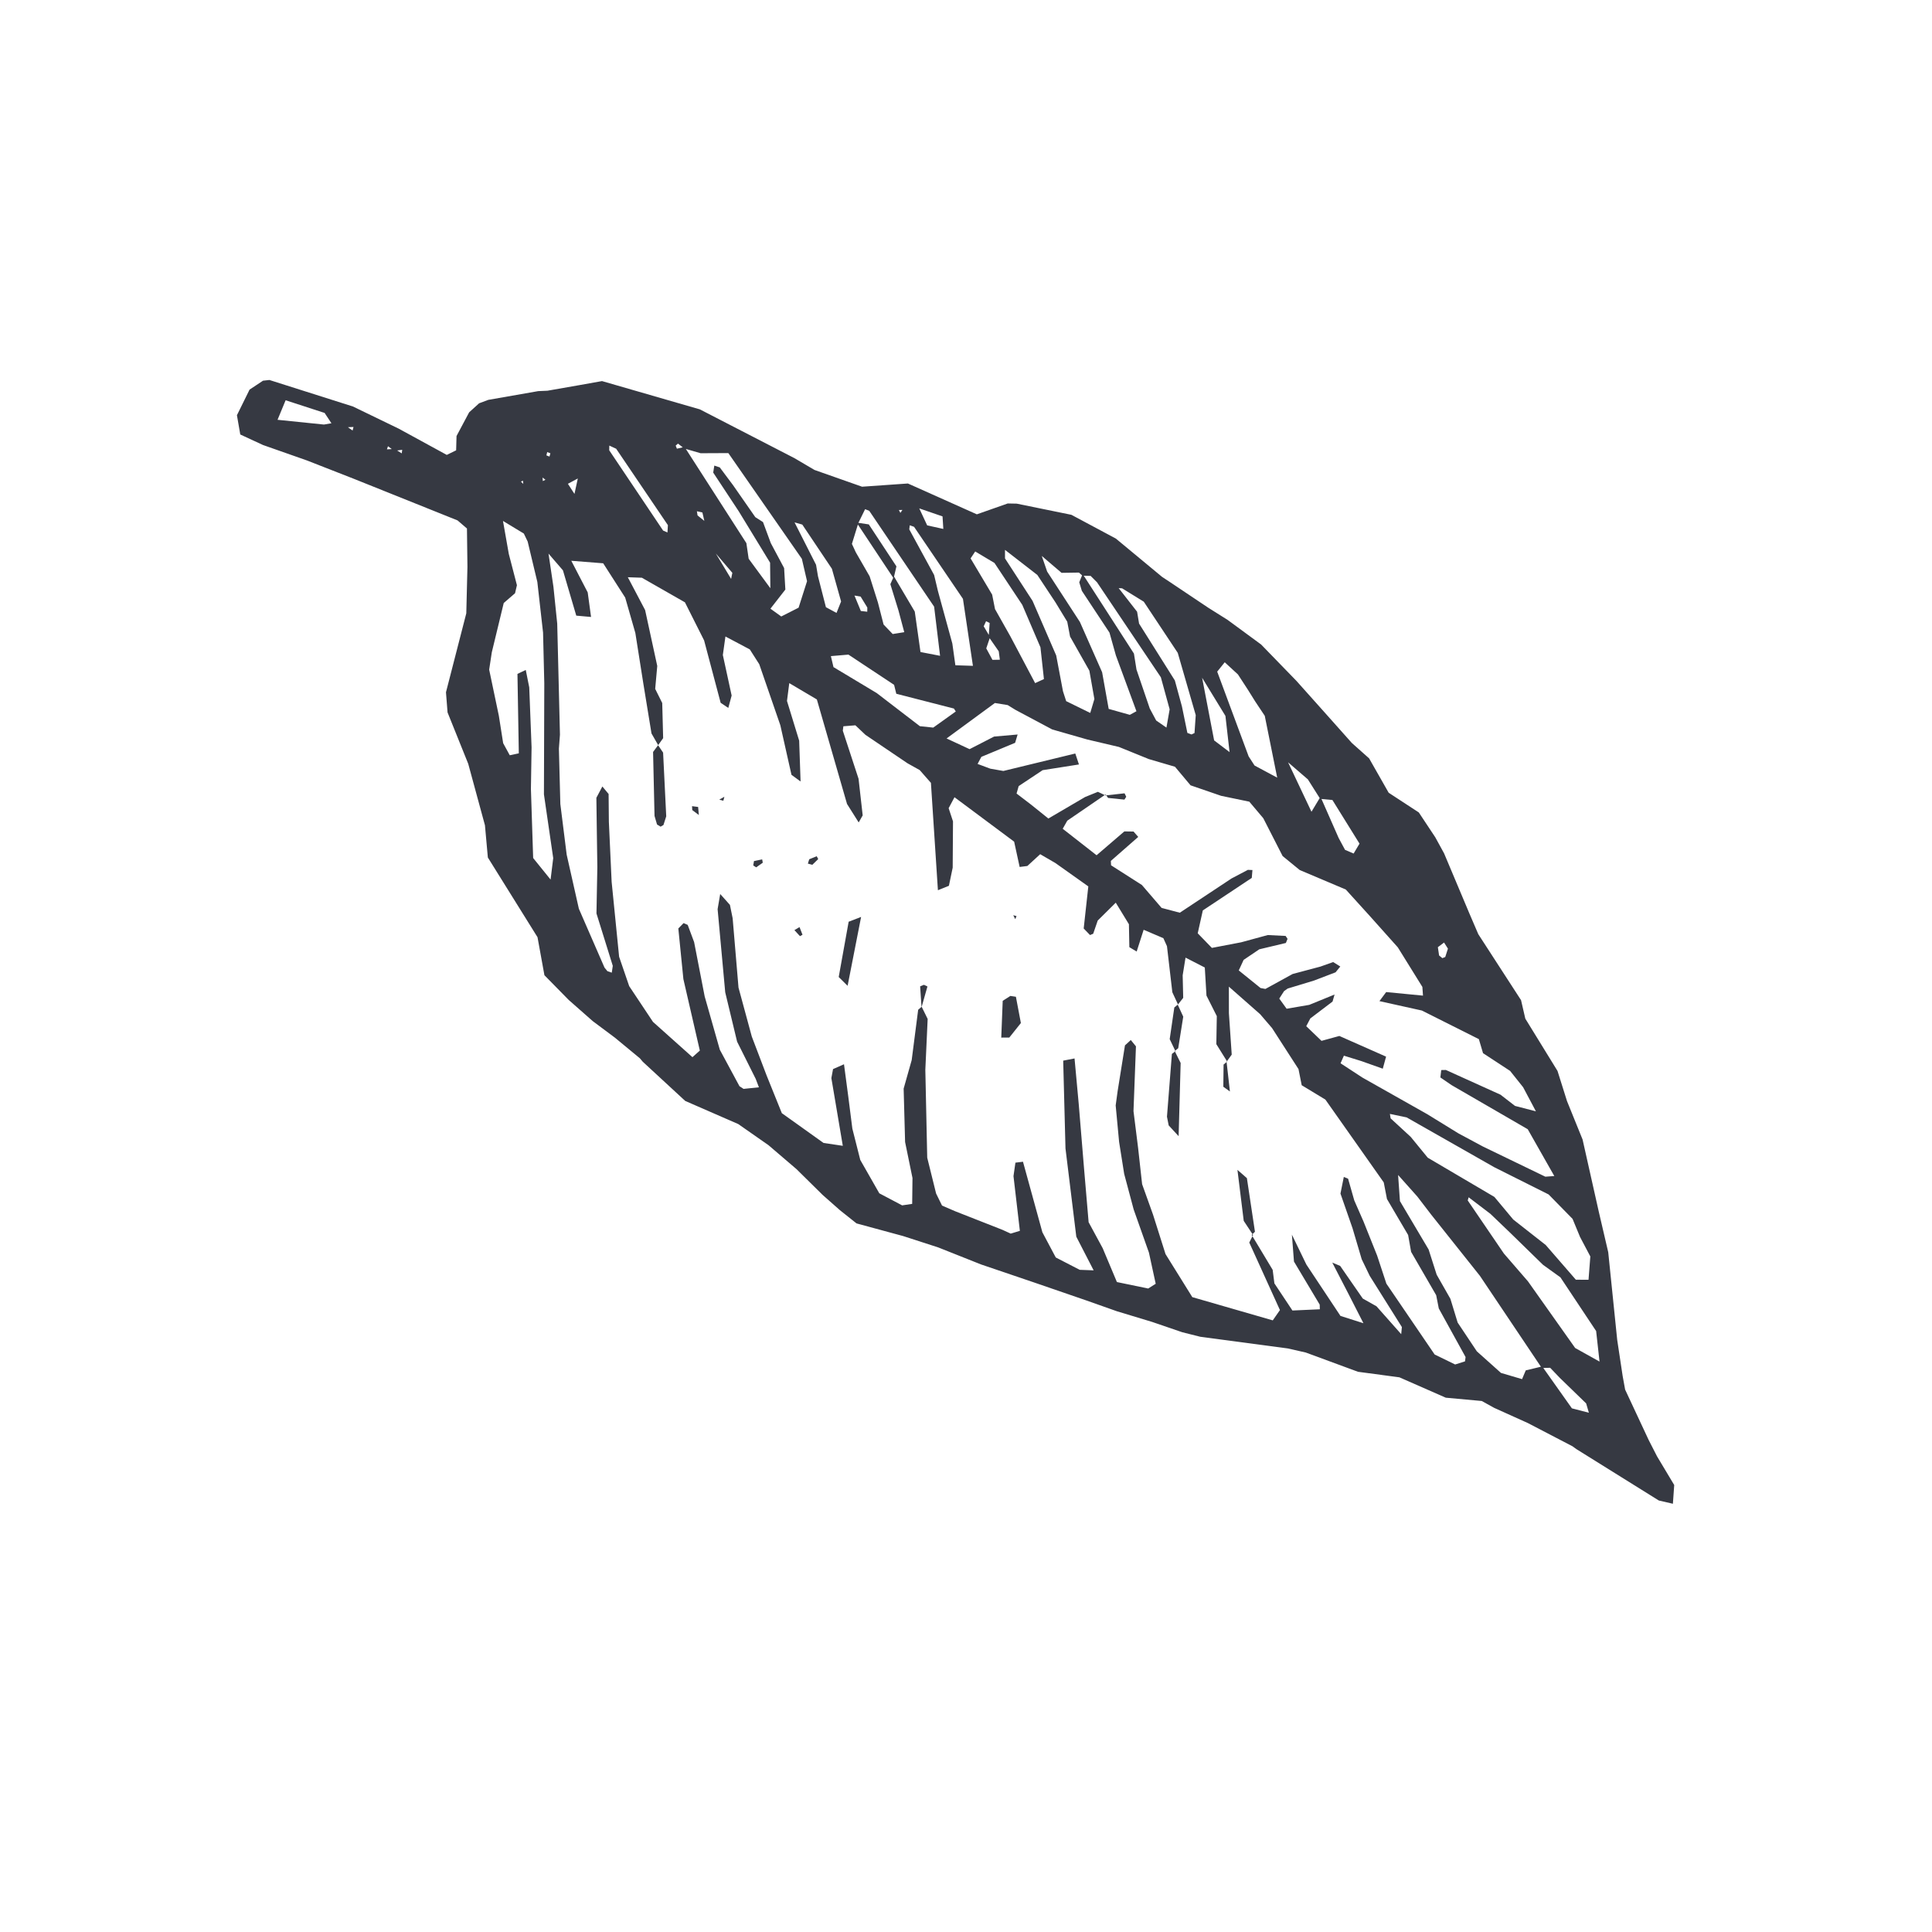
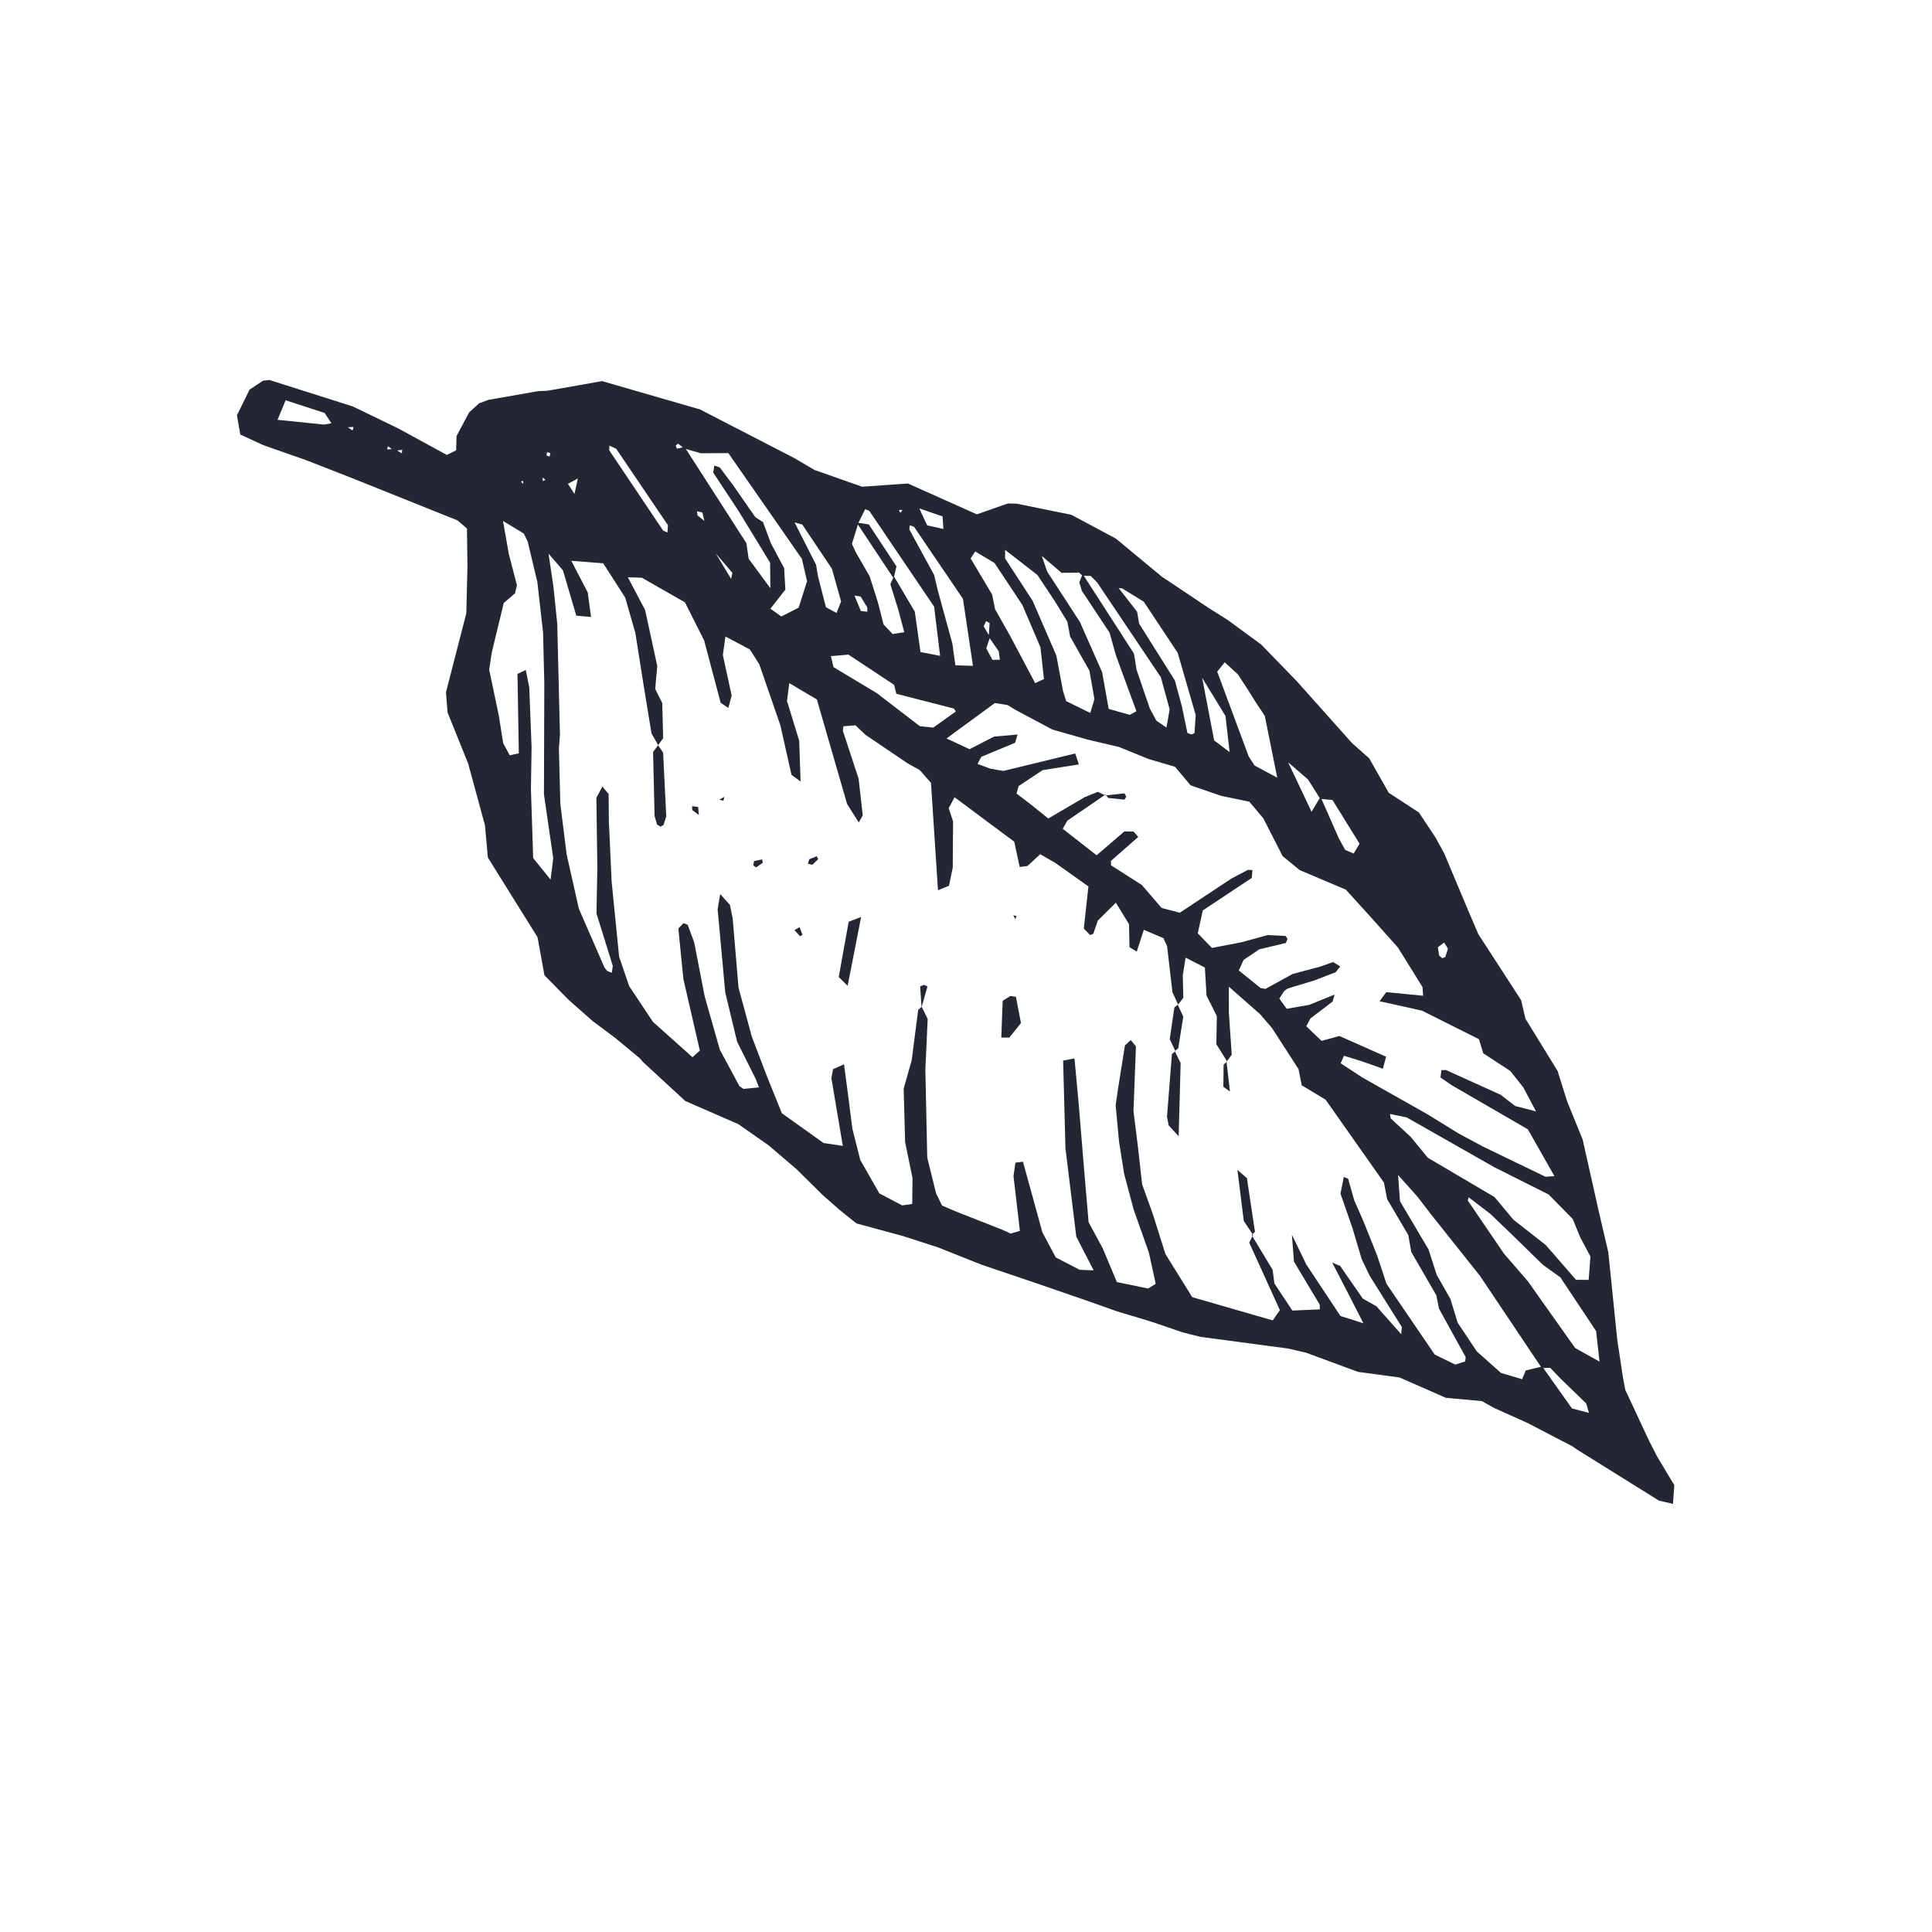
- <svg xmlns="http://www.w3.org/2000/svg" version="1.1" id="Layer_1" x="0px" y="0px" width="43.919px" height="43.919px" viewBox="0 0 43.919 43.919" enable-background="new 0 0 43.919 43.919" xml:space="preserve">
+ <svg xmlns="http://www.w3.org/2000/svg" version="1.1" id="Layer_1" x="0px" y="0px" width="43.918px" height="43.918px" viewBox="0 0 43.918 43.918" enable-background="new 0 0 43.918 43.918" xml:space="preserve">
  <g>
-     <path fill="#363942" d="M12.376,22.169l-0.157-0.864l-1.129-1.812l-0.066-0.733l-0.38-1.397l-0.47-1.168l-0.036-0.458l0.462-1.795   l0.026-1.055l-0.011-0.873l-0.214-0.184l-2.351-0.943l-1.076-0.421l-0.996-0.35L5.462,9.877L5.386,9.439l0.287-0.582l0.306-0.203   l0.145-0.016l1.9,0.603l1.039,0.503l1.093,0.597l0.213-0.104l0.009-0.325l0.287-0.539l0.226-0.205l0.209-0.078l1.136-0.199   l0.209-0.009l0.719-0.126l0.521-0.093l2.225,0.643l2.15,1.109l0.455,0.268l1.082,0.381l1.042-0.073l1.567,0.701l0.702-0.247   l0.205,0.004l1.243,0.254l1.01,0.54l1.051,0.871l0.173,0.114l0.872,0.584l0.445,0.28l0.761,0.559l0.803,0.827l0.63,0.705   l0.63,0.707l0.392,0.349l0.445,0.782l0.685,0.448l0.374,0.564l0.201,0.367l0.57,1.354l0.207,0.482l0.972,1.5l0.097,0.42   l0.732,1.189l0.216,0.686l0.354,0.873l0.368,1.64l0.215,0.922l0.204,1.993l0.124,0.822l0.056,0.308l0.535,1.145l0.191,0.373   l0.39,0.651l-0.03,0.426l-0.32-0.074l-1.875-1.169l-0.085-0.062l-1.016-0.529l-0.767-0.346l-0.282-0.156l-0.818-0.075l-1.054-0.463   l-0.941-0.126l-1.188-0.438l-0.41-0.093l-1.987-0.265l-0.41-0.103l-0.687-0.235l-0.799-0.242l-0.693-0.245L23.5,29.151   l-1.198-0.407l-0.976-0.388l-0.794-0.257l-1.061-0.288l-0.377-0.3l-0.393-0.347l-0.595-0.587l-0.636-0.544l-0.687-0.48   l-1.206-0.526l-0.964-0.89l-0.068-0.08l-0.565-0.467l-0.505-0.377l-0.546-0.481L12.376,22.169L12.376,22.169z M8.962,10.25   l-0.142-0.106l-0.024,0.071l0.175-0.01l0.162,0.101l0.01-0.081L8.962,10.25L8.962,10.25z M7.847,9.714L7.555,9.653L7.379,9.387   L6.493,9.099L6.309,9.543l1.055,0.108l0.197-0.034l0.294,0.056l0.16,0.114l0.021-0.081L7.847,9.714L7.847,9.714z M22.475,14.477   l0.022-0.315l-0.081-0.041l-0.054,0.116l0.145,0.246l-0.087,0.256L22.561,15l0.168-0.003l-0.025-0.191L22.475,14.477L22.475,14.477   z M30.018,18.112l0.413,0.938l0.145,0.269l0.195,0.084l0.134-0.225l-0.616-0.992l-0.278-0.026l-0.28-0.443l-0.45-0.388l0.532,1.124   L30.018,18.112L30.018,18.112z M20.32,13.1l0.475,0.803l0.13,0.919l0.445,0.086l-0.135-1.117l-1.475-2.179l-0.094-0.037   l-0.153,0.312l-0.147,0.477l0.089,0.192l0.314,0.545l0.188,0.594l0.129,0.502l0.207,0.216l0.263-0.042l-0.132-0.495L20.24,13.28   L20.32,13.1L20.32,13.1z M24.605,13.086l-0.078-0.07l-0.395,0.006l-0.45-0.384l0.122,0.355l0.745,1.146l0.505,1.143l0.149,0.833   l0.481,0.135l0.15-0.082l-0.467-1.268l-0.146-0.519l-0.628-0.95l-0.059-0.194l0.077-0.189l1.166,1.809l0.058,0.363l0.302,0.886   l0.146,0.273l0.233,0.161l0.073-0.415l-0.2-0.729l-1.451-2.159l-0.145-0.145L24.605,13.086L24.605,13.086z M15.561,10.159   l1.406,2.188l0.052,0.355l0.493,0.67l-0.006-0.581l-0.712-1.167l-0.581-0.881l0.025-0.159l0.124,0.041l0.302,0.404l0.506,0.727   l0.175,0.112l0.177,0.478l0.303,0.568l0.028,0.488l-0.339,0.435l0.246,0.177l0.394-0.2l0.192-0.602l-0.118-0.509l-1.671-2.403   l-0.63,0.003l-0.373-0.108l-0.142-0.111l-0.052,0.046l0.028,0.07L15.561,10.159L15.561,10.159z M35.048,31.098l-1.406-2.095   l-1.104-1.387l-0.319-0.416l-0.437-0.49l0.042,0.594l0.652,1.1l0.183,0.573l0.312,0.548l0.165,0.54l0.436,0.654l0.549,0.491   l0.479,0.141l0.084-0.199l0.374-0.09l0.675,0.953l0.386,0.1l-0.062-0.212l-0.6-0.582l-0.218-0.228L35.048,31.098L35.048,31.098z    M25.13,18.082l0.004-0.023l-0.872,0.597l-0.104,0.184l0.77,0.602l0.631-0.542l0.209,0.003l0.107,0.122l-0.623,0.546l0.005,0.099   l0.701,0.448l0.448,0.521l0.414,0.109l1.175-0.778l0.372-0.196l0.104,0.004l-0.015,0.179l-1.113,0.739l-0.116,0.52l0.322,0.332   l0.664-0.127l0.606-0.165l0.406,0.02l0.044,0.066l-0.038,0.094l-0.604,0.144l-0.356,0.24l-0.111,0.24l0.495,0.4l0.111,0.021   l0.619-0.34l0.631-0.168l0.29-0.103l0.162,0.101l-0.107,0.132l-0.489,0.187l-0.6,0.182L29.19,22.53l-0.109,0.17l0.167,0.231   l0.514-0.088l0.576-0.235l-0.046,0.16l-0.505,0.383l-0.093,0.177l0.347,0.333l0.406-0.111l1.062,0.47l-0.075,0.274l-0.487-0.173   l-0.397-0.123l-0.076,0.173l0.499,0.326l1.47,0.83l0.71,0.437l0.557,0.299l1.419,0.686l0.204-0.015l-0.604-1.064l-1.732-1.003   l-0.254-0.174l0.02-0.168l0.105-0.002l1.242,0.562l0.33,0.255l0.475,0.123l-0.291-0.548l-0.296-0.371l-0.615-0.403l-0.095-0.319   l-1.295-0.65l-0.965-0.214l0.153-0.206l0.837,0.081l-0.014-0.198l-0.558-0.899l-0.628-0.703l-0.555-0.612l-1.047-0.443   l-0.389-0.318l-0.439-0.859L28.4,18.224l-0.641-0.133l-0.695-0.239l-0.354-0.422l-0.594-0.174l-0.68-0.276l-0.718-0.169   l-0.799-0.229l-0.835-0.445l-0.177-0.109l-0.291-0.047l-1.098,0.806l0.523,0.243l0.557-0.286l0.535-0.047l-0.057,0.189   l-0.767,0.319l-0.086,0.161l0.29,0.108l0.296,0.052l1.635-0.397l0.083,0.249l-0.826,0.13l-0.544,0.362l-0.048,0.169l0.327,0.25   l0.396,0.318l0.835-0.489L24.958,18L25.13,18.082L25.13,18.082z M20.952,22.887l0.136,0.276l-0.053,1.156l0.043,1.998l0.202,0.815   l0.135,0.274l0.297,0.128l1.076,0.423l0.188,0.086l0.208-0.063l-0.145-1.244l0.044-0.306l0.172-0.021l0.441,1.604L24,28.585   l0.544,0.281l0.317,0.012l-0.394-0.765l-0.246-2.007l-0.052-1.995l0.258-0.05l0.095,1.034l0.121,1.468l0.104,1.221l0.319,0.589   l0.324,0.771l0.711,0.147l0.171-0.108l-0.154-0.708l-0.347-0.981l-0.216-0.81l-0.115-0.725l-0.078-0.83l0.044-0.322l0.167-1.043   l0.133-0.122l0.117,0.144l-0.056,1.472l0.104,0.83l0.092,0.831l0.248,0.692l0.284,0.897l0.609,0.979l1.829,0.528l0.163-0.234   l-0.697-1.535l0.085-0.169l-0.031-0.005l0.478,0.795l0.039,0.307l0.41,0.617l0.623-0.028L30,29.657l-0.585-0.979l-0.047-0.611   l0.329,0.679l0.775,1.168l0.522,0.166l-0.329-0.645l-0.379-0.733l0.179,0.075l0.514,0.742l0.312,0.176l0.562,0.634l0.015-0.162   l-0.731-1.164l-0.182-0.377l-0.208-0.703l-0.275-0.79l0.076-0.378l0.097,0.039l0.141,0.495l0.21,0.479l0.309,0.773l0.211,0.64   l1.097,1.61l0.466,0.227l0.224-0.071l0.013-0.098l-0.609-1.105l-0.059-0.301l-0.57-0.985l-0.068-0.384l-0.248-0.421l-0.233-0.397   l-0.073-0.377l-1.327-1.883l-0.538-0.326l-0.073-0.367l-0.601-0.932l-0.271-0.316l-0.711-0.626l0.001,0.603l0.064,0.942   l-0.114,0.158l0.012,0.002l-0.248-0.398l0.011-0.637l-0.235-0.467l-0.038-0.638l-0.438-0.225l-0.065,0.402l0.012,0.513l-0.12,0.152   l0.003,0.001l-0.13-0.281l-0.122-1.047l-0.082-0.182l-0.448-0.191l-0.159,0.495l-0.166-0.1l-0.01-0.521l-0.299-0.49l-0.41,0.406   l-0.103,0.3l-0.072,0.03l-0.144-0.149l0.105-0.957l-0.748-0.531l-0.346-0.201l-0.292,0.268l-0.175,0.022l-0.125-0.575l-1.356-1.01   l-0.133,0.249l0.099,0.3l-0.007,1.052l-0.086,0.412l-0.25,0.101l-0.159-2.441l-0.255-0.29l-0.276-0.154l-0.957-0.647l-0.229-0.217   l-0.273,0.022l-0.013,0.1l0.358,1.093l0.094,0.833l-0.091,0.16l-0.265-0.42l-0.686-2.376l-0.627-0.371l-0.052,0.405l0.277,0.903   l0.032,0.928l-0.207-0.152l-0.253-1.126l-0.479-1.387l-0.215-0.337l-0.554-0.294l-0.059,0.421l0.2,0.921l-0.076,0.282l-0.174-0.117   l-0.376-1.418l-0.436-0.866l-0.979-0.559l-0.319-0.011l0.393,0.746l0.276,1.271l-0.047,0.521l0.16,0.321l0.021,0.799l-0.115,0.161   l0.004,0.001l-0.154-0.269l-0.186-1.138l-0.181-1.146l-0.231-0.805l-0.5-0.779l-0.725-0.057l0.373,0.719l0.076,0.558L13.1,13.995   l-0.303-1.03l-0.328-0.38l0.112,0.755l0.086,0.837l0.062,2.525l-0.024,0.316l0.033,1.261l0.144,1.15l0.277,1.229l0.583,1.338   l0.066,0.081l0.099,0.034l0.023-0.155l-0.371-1.191l0.02-1.051l-0.012-0.842l-0.01-0.736l0.136-0.257l0.142,0.17l0.006,0.632   l0.063,1.365l0.17,1.703l0.229,0.668l0.541,0.813l0.897,0.802l0.168-0.15l-0.374-1.625l-0.115-1.151l0.12-0.122l0.093,0.041   l0.146,0.391l0.24,1.235l0.344,1.211l0.447,0.83l0.093,0.061l0.349-0.036l-0.073-0.192l-0.423-0.846l-0.27-1.122l-0.173-1.89   l0.059-0.344l0.221,0.247l0.062,0.305l0.133,1.575l0.302,1.113l0.335,0.88l0.348,0.862l0.948,0.677l0.438,0.065l-0.26-1.539   l0.038-0.205l0.249-0.11l0.097,0.731l0.093,0.732l0.18,0.712l0.433,0.759l0.519,0.274l0.228-0.034l0.007-0.588l-0.168-0.818   l-0.033-1.214l0.183-0.649l0.147-1.143l0.078-0.069L20.952,22.887L20.952,22.887z M11.434,11.842l0.132,0.749l0.185,0.712   l-0.043,0.183l-0.257,0.222l-0.271,1.12l-0.06,0.394l0.22,1.049l0.098,0.623l0.15,0.275l0.206-0.044l-0.031-1.806l0.189-0.089   l0.079,0.396l0.053,1.363l-0.015,0.946l0.051,1.57l0.396,0.49l0.06-0.488l-0.211-1.449l0.008-2.524l-0.028-1.154l-0.13-1.151   l-0.22-0.919l-0.087-0.181L11.434,11.842L11.434,11.842z M35.204,27.153l-1.235-0.619l-1.993-1.133l-0.38-0.079l0.016,0.101   l0.457,0.421l0.387,0.473l1.515,0.892l0.429,0.514l0.738,0.579l0.685,0.789l0.288,0.001l0.041-0.53l-0.233-0.441l-0.171-0.413   L35.204,27.153L35.204,27.153z M33.386,27.217l-0.021,0.072l0.823,1.208l0.547,0.632l1.072,1.514l0.554,0.309l-0.077-0.694   l-0.812-1.221l-0.396-0.285l-0.747-0.729l-0.448-0.429L33.386,27.217L33.386,27.217z M24.784,16.207l0.094-0.316l-0.114-0.645   l-0.439-0.776l-0.064-0.337l-0.269-0.442l-0.411-0.621L22.846,12.5v0.194l0.627,0.966l0.537,1.24l0.154,0.814l0.073,0.225   L24.784,16.207L24.784,16.207z M23.731,15.437l-0.079-0.722l-0.413-0.965l-0.632-0.952l-0.438-0.262l-0.105,0.158l0.49,0.823   l0.065,0.329l0.35,0.621l0.562,1.062L23.731,15.437L23.731,15.437z M29.034,17.678l-0.283-1.406l-0.215-0.323l-0.166-0.266   l-0.229-0.352l-0.3-0.276l-0.171,0.213l0.715,1.927l0.134,0.207L29.034,17.678L29.034,17.678z M20.375,15.771l-0.05-0.203   l-1.038-0.687l-0.399,0.034l0.059,0.25l0.983,0.59l0.981,0.753l0.304,0.032l0.512-0.366l-0.042-0.067L20.375,15.771L20.375,15.771z    M21.235,13.071l0.087,0.366l0.327,1.192l0.069,0.494l0.399,0.013l-0.227-1.523l-1.111-1.637l-0.098-0.035l-0.011,0.093   L21.235,13.071L21.235,13.071z M25.43,13.369l0.419,0.537l0.045,0.27l0.813,1.292l0.161,0.59l0.124,0.603l0.094,0.035l0.068-0.032   l0.028-0.408l-0.409-1.415l-0.772-1.163l-0.493-0.304L25.43,13.369L25.43,13.369z M18.551,12.839l0.044,0.262l0.18,0.702   l0.241,0.13l0.104-0.26l-0.209-0.744l-0.673-1.004l-0.176-0.05L18.551,12.839L18.551,12.839z M27.951,17.097l-0.094-0.823   l-0.53-0.867l0.273,1.424L27.951,17.097L27.951,17.097z M15.173,12.104l0.01-0.166l-1.176-1.737l-0.156-0.072l-0.002,0.107   l1.225,1.825L15.173,12.104L15.173,12.104z M19.54,13.293l-0.751-1.118L19.54,13.293L19.54,13.293z M21.077,11.943l0.367,0.081   l-0.018-0.285l-0.529-0.182L21.077,11.943L21.077,11.943z M16.62,13.16l0.028-0.138l-0.376-0.44L16.62,13.16L16.62,13.16z    M32.854,21.755l0.061-0.19l-0.088-0.139l-0.141,0.106l0.028,0.188l0.074,0.061L32.854,21.755L32.854,21.755z M19.424,13.538   l0.145,0.351l0.146,0.017l0.001-0.096l-0.152-0.248L19.424,13.538L19.424,13.538z M13.135,10.877l-0.225,0.121l0.149,0.23   L13.135,10.877L13.135,10.877z M16.011,11.841l-0.044-0.191l-0.125-0.028l0.015,0.095L16.011,11.841L16.011,11.841z M11.895,11   l-0.007-0.073l-0.046,0.021L11.895,11L11.895,11z M12.334,10.856l0.006,0.08l0.059-0.03L12.334,10.856L12.334,10.856z    M12.491,10.379l0.021-0.075l-0.073-0.027l-0.018,0.075L12.491,10.379L12.491,10.379z M20.514,11.592l-0.08,0.002l0.034,0.065   L20.514,11.592L20.514,11.592z" />
-     <polygon fill="#363942" points="14.958,16.938 15.074,17.109 15.145,18.557 15.082,18.754 15.017,18.792 14.936,18.743    14.879,18.548 14.846,17.094 14.961,16.939 14.958,16.938  " />
-     <polygon fill="#363942" points="26.704,23.893 26.839,24.164 26.793,25.828 26.567,25.583 26.528,25.385 26.64,23.958    26.721,23.896 26.704,23.893  " />
-     <polygon fill="#363942" points="19.292,20.953 19.575,20.844 19.268,22.41 19.066,22.21 19.292,20.953  " />
-     <polygon fill="#363942" points="28.487,28.077 28.273,27.753 28.13,26.594 28.345,26.782 28.528,28 28.456,28.072 28.487,28.077     " />
-     <polygon fill="#363942" points="22.794,22.751 22.968,22.64 23.094,22.659 23.207,23.256 22.944,23.586 22.761,23.587    22.794,22.751  " />
-     <polygon fill="#363942" points="26.721,23.896 26.59,23.622 26.695,22.903 26.774,22.836 26.771,22.835 26.898,23.111    26.784,23.828 26.704,23.893 26.721,23.896  " />
-     <polygon fill="#363942" points="27.882,24.13 27.959,24.812 27.809,24.704 27.815,24.2 27.894,24.132 27.882,24.13  " />
-     <polygon fill="#363942" points="20.948,22.886 20.917,22.422 21.003,22.387 21.083,22.425 20.952,22.887 20.948,22.886  " />
-     <polygon fill="#363942" points="18.566,19.464 18.6,19.529 18.466,19.659 18.365,19.632 18.396,19.533 18.566,19.464  " />
-     <polygon fill="#363942" points="17.326,19.536 17.34,19.611 17.19,19.717 17.123,19.674 17.14,19.574 17.326,19.536  " />
-     <polygon fill="#363942" points="18.243,21.249 18.185,21.281 18.059,21.144 18.175,21.075 18.243,21.249  " />
-     <polygon fill="#363942" points="15.737,18.415 15.732,18.326 15.87,18.344 15.886,18.527 15.737,18.415  " />
-     <polygon fill="#363942" points="16.443,18.203 16.351,18.178 16.467,18.112 16.443,18.203  " />
-     <polygon fill="#363942" points="23.108,20.825 23.079,20.895 23.034,20.805 23.108,20.825  " />
-     <polygon fill="#363942" points="25.13,18.082 25.564,18.034 25.602,18.112 25.561,18.177 25.189,18.139 25.134,18.058    25.13,18.082  " />
-     <polygon fill="#363942" points="20.314,13.148 19.472,11.879 19.75,11.921 20.378,12.875 20.314,13.148  " />
+     <path fill="#232734" d="M12.376,22.169l-0.157-0.864l-1.129-1.812l-0.066-0.733l-0.38-1.397l-0.47-1.168l-0.036-0.458l0.462-1.795   l0.026-1.055l-0.011-0.873l-0.214-0.184L8.05,10.887l-1.076-0.421l-0.996-0.35L5.462,9.877L5.386,9.439l0.287-0.582l0.306-0.203   l0.145-0.016l1.9,0.603l1.039,0.503l1.093,0.597l0.213-0.104l0.009-0.325l0.287-0.539l0.226-0.205L11.1,9.09l1.136-0.199   l0.209-0.009l0.719-0.126l0.521-0.093l2.225,0.643l2.15,1.109l0.455,0.268l1.082,0.381l1.042-0.073l1.567,0.701l0.703-0.247   l0.204,0.004l1.243,0.254l1.01,0.54l1.051,0.871l0.174,0.114l0.871,0.584l0.445,0.28l0.762,0.559l0.803,0.827l0.63,0.705   l0.63,0.707l0.393,0.349l0.444,0.782l0.685,0.448l0.375,0.564l0.201,0.367l0.569,1.354l0.207,0.482l0.972,1.5l0.098,0.421   l0.731,1.188l0.216,0.688l0.354,0.872l0.368,1.64l0.215,0.922l0.204,1.994l0.124,0.822l0.056,0.307l0.535,1.146l0.19,0.373   l0.391,0.651l-0.03,0.426l-0.319-0.074l-1.875-1.169l-0.086-0.062l-1.016-0.529l-0.768-0.346l-0.281-0.156l-0.818-0.075   l-1.054-0.463l-0.94-0.126l-1.188-0.438l-0.41-0.094l-1.987-0.265l-0.41-0.103l-0.687-0.236l-0.799-0.241l-0.693-0.245L23.5,29.151   l-1.199-0.406l-0.976-0.389l-0.794-0.257l-1.061-0.288l-0.377-0.301l-0.393-0.346l-0.595-0.588l-0.636-0.543l-0.687-0.48   l-1.206-0.526l-0.964-0.89l-0.068-0.08L13.98,23.59l-0.505-0.377l-0.546-0.481L12.376,22.169L12.376,22.169z M8.962,10.25   L8.82,10.144l-0.024,0.071l0.175-0.01l0.162,0.101l0.01-0.081L8.962,10.25L8.962,10.25z M7.847,9.714L7.555,9.653L7.379,9.387   L6.493,9.099L6.309,9.543l1.055,0.108l0.197-0.034l0.294,0.056l0.16,0.114l0.021-0.081L7.847,9.714L7.847,9.714z M22.475,14.477   l0.021-0.315l-0.081-0.041l-0.054,0.116l0.145,0.246l-0.086,0.256L22.561,15l0.168-0.003l-0.025-0.191L22.475,14.477L22.475,14.477   z M30.018,18.112l0.413,0.938l0.146,0.269l0.194,0.084l0.134-0.225l-0.615-0.992l-0.278-0.026l-0.28-0.443l-0.45-0.388l0.532,1.124   L30.018,18.112L30.018,18.112z M20.32,13.1l0.475,0.803l0.13,0.919l0.445,0.086l-0.135-1.117l-1.475-2.179l-0.094-0.037   l-0.153,0.312l-0.147,0.477l0.089,0.192l0.314,0.545l0.188,0.594l0.129,0.502l0.207,0.216l0.263-0.042l-0.132-0.495L20.24,13.28   L20.32,13.1L20.32,13.1z M24.605,13.086l-0.078-0.07l-0.396,0.006l-0.449-0.384l0.122,0.355l0.745,1.146l0.505,1.143l0.149,0.833   l0.48,0.135l0.15-0.082L25.368,14.9l-0.146-0.519l-0.629-0.95l-0.059-0.194l0.077-0.189l1.166,1.809l0.058,0.363l0.303,0.886   l0.146,0.273l0.232,0.161l0.072-0.415l-0.199-0.729l-1.451-2.159l-0.145-0.145L24.605,13.086L24.605,13.086z M15.561,10.159   l1.406,2.188l0.052,0.355l0.493,0.67l-0.006-0.581l-0.712-1.167l-0.581-0.881l0.025-0.159l0.124,0.041l0.302,0.404l0.506,0.727   l0.175,0.112l0.177,0.478l0.303,0.568l0.028,0.488l-0.339,0.435l0.246,0.177l0.394-0.2l0.192-0.602l-0.118-0.509L16.557,10.3   l-0.63,0.003l-0.373-0.108l-0.142-0.111L15.36,10.13l0.028,0.07L15.561,10.159L15.561,10.159z M35.047,31.098l-1.405-2.096   l-1.104-1.387L32.219,27.2l-0.438-0.49l0.043,0.595l0.651,1.1l0.183,0.573l0.312,0.548l0.165,0.54l0.436,0.654l0.55,0.49   l0.479,0.142l0.084-0.199l0.374-0.09l0.675,0.953l0.387,0.101l-0.062-0.213l-0.6-0.582l-0.219-0.229L35.047,31.098L35.047,31.098z    M25.129,18.082l0.004-0.023l-0.871,0.597l-0.104,0.184l0.77,0.602l0.631-0.542l0.209,0.003l0.107,0.122l-0.623,0.546l0.004,0.099   l0.701,0.448l0.448,0.521l0.414,0.109l1.175-0.778l0.373-0.196l0.104,0.004l-0.016,0.179l-1.113,0.739l-0.115,0.52l0.322,0.332   l0.664-0.127l0.605-0.165l0.406,0.02l0.044,0.066l-0.038,0.094l-0.604,0.144l-0.356,0.24l-0.11,0.24l0.494,0.399l0.111,0.021   l0.619-0.34l0.631-0.168l0.29-0.103l0.161,0.101l-0.106,0.132l-0.489,0.187l-0.6,0.182L29.19,22.53l-0.109,0.17l0.168,0.231   l0.514-0.089l0.576-0.234l-0.047,0.16l-0.504,0.383l-0.094,0.178l0.348,0.332l0.405-0.111l1.062,0.471l-0.074,0.273l-0.487-0.172   l-0.397-0.123l-0.075,0.172l0.499,0.326l1.47,0.83l0.71,0.438l0.557,0.299l1.42,0.686l0.203-0.015l-0.604-1.063l-1.732-1.004   l-0.254-0.174l0.021-0.168l0.104-0.002l1.242,0.562l0.33,0.255l0.475,0.123l-0.291-0.548l-0.295-0.371l-0.615-0.403l-0.096-0.319   l-1.295-0.649l-0.965-0.214l0.153-0.207l0.837,0.082l-0.014-0.198l-0.559-0.899l-0.628-0.703l-0.556-0.612l-1.047-0.443   l-0.389-0.318l-0.439-0.859L28.4,18.224l-0.642-0.133l-0.694-0.239l-0.354-0.422l-0.594-0.174l-0.68-0.276l-0.719-0.169   l-0.799-0.229l-0.834-0.445l-0.178-0.109l-0.291-0.047l-1.098,0.806l0.523,0.243l0.557-0.286l0.535-0.047l-0.057,0.188   l-0.768,0.319l-0.086,0.161l0.29,0.108l0.296,0.052l1.635-0.397l0.083,0.249l-0.825,0.13l-0.545,0.362l-0.048,0.169l0.327,0.25   l0.396,0.318l0.834-0.489L24.958,18L25.129,18.082L25.129,18.082z M20.952,22.887l0.136,0.275l-0.053,1.156l0.043,1.998   l0.202,0.814l0.135,0.275l0.297,0.127l1.076,0.424l0.188,0.086l0.208-0.063l-0.145-1.244l0.043-0.306l0.172-0.021l0.441,1.604   L24,28.584l0.543,0.281l0.317,0.012l-0.394-0.765l-0.246-2.007l-0.053-1.995l0.258-0.05l0.096,1.033l0.121,1.469l0.104,1.221   l0.319,0.59l0.324,0.771l0.711,0.147l0.171-0.108l-0.154-0.708l-0.347-0.98l-0.216-0.811l-0.115-0.725l-0.078-0.83l0.045-0.322   l0.166-1.043l0.133-0.122l0.117,0.144l-0.056,1.473l0.104,0.83l0.092,0.83l0.248,0.692l0.283,0.897l0.609,0.979l1.829,0.528   l0.163-0.233l-0.697-1.535l0.085-0.17l-0.03-0.004l0.478,0.795l0.039,0.307l0.409,0.617l0.623-0.028L30,29.657l-0.586-0.979   l-0.047-0.611l0.329,0.68l0.775,1.168l0.522,0.166l-0.33-0.646l-0.379-0.733l0.18,0.075l0.514,0.742l0.312,0.176l0.562,0.634   l0.015-0.162l-0.73-1.164l-0.182-0.377l-0.209-0.703l-0.274-0.789l0.075-0.379l0.098,0.039l0.141,0.496l0.211,0.479l0.309,0.773   l0.211,0.64l1.097,1.61l0.466,0.227l0.225-0.07l0.013-0.099l-0.608-1.104l-0.06-0.302l-0.569-0.985l-0.068-0.383l-0.248-0.422   l-0.233-0.396l-0.073-0.377l-1.326-1.883L29.59,24.67l-0.072-0.367l-0.602-0.932l-0.271-0.316l-0.711-0.626l0.001,0.603L28,23.974   l-0.114,0.157l0.012,0.002l-0.248-0.397l0.011-0.637l-0.234-0.468l-0.038-0.637l-0.438-0.225l-0.064,0.402l0.012,0.513l-0.12,0.152   h0.003l-0.13-0.28l-0.122-1.047l-0.082-0.182l-0.447-0.191l-0.16,0.495l-0.166-0.1l-0.01-0.521l-0.299-0.49l-0.41,0.406l-0.103,0.3   l-0.072,0.03l-0.144-0.149l0.105-0.957l-0.748-0.531l-0.347-0.201l-0.292,0.268l-0.175,0.022l-0.125-0.575l-1.356-1.01   l-0.133,0.249l0.099,0.3l-0.007,1.052l-0.086,0.412l-0.25,0.101l-0.159-2.441l-0.255-0.29l-0.276-0.154l-0.957-0.647l-0.229-0.217   l-0.273,0.022l-0.013,0.1l0.358,1.093l0.094,0.833l-0.091,0.16l-0.265-0.42L18.569,15.9l-0.627-0.371l-0.052,0.405l0.277,0.903   l0.032,0.928l-0.207-0.152l-0.253-1.126L17.26,15.1l-0.215-0.337l-0.554-0.294l-0.059,0.421l0.2,0.921l-0.076,0.282l-0.174-0.117   l-0.376-1.418l-0.436-0.866l-0.979-0.559l-0.319-0.011l0.393,0.746l0.276,1.271l-0.047,0.521l0.16,0.321l0.021,0.799l-0.115,0.161   l0.004,0.001l-0.154-0.269l-0.186-1.138l-0.181-1.146l-0.231-0.805l-0.5-0.779l-0.725-0.057l0.373,0.719l0.076,0.558l-0.336-0.03   l-0.303-1.03l-0.328-0.38l0.112,0.755l0.086,0.837l0.062,2.525l-0.024,0.316l0.033,1.261l0.144,1.15l0.277,1.229l0.583,1.338   l0.066,0.081l0.099,0.034l0.023-0.155l-0.371-1.191l0.02-1.051l-0.012-0.842l-0.01-0.736l0.136-0.257l0.142,0.17l0.006,0.632   l0.063,1.365l0.17,1.703l0.229,0.668l0.541,0.813l0.897,0.802l0.168-0.15l-0.374-1.625l-0.115-1.151l0.12-0.122l0.093,0.041   l0.146,0.391l0.24,1.235l0.344,1.211l0.447,0.83l0.093,0.061l0.349-0.035l-0.073-0.192l-0.423-0.846l-0.27-1.122l-0.173-1.89   l0.059-0.344l0.221,0.247l0.062,0.305l0.133,1.575l0.302,1.113l0.335,0.88l0.348,0.862l0.948,0.677l0.438,0.065l-0.26-1.539   l0.038-0.205l0.249-0.11l0.097,0.731l0.093,0.732l0.18,0.711l0.433,0.76l0.519,0.273l0.228-0.033l0.007-0.589l-0.168-0.817   l-0.033-1.215l0.183-0.648l0.147-1.143l0.078-0.07L20.952,22.887L20.952,22.887z M11.434,11.842l0.132,0.749l0.185,0.712   l-0.043,0.183l-0.257,0.222l-0.271,1.12l-0.06,0.394l0.22,1.049l0.098,0.623l0.15,0.275l0.206-0.044l-0.031-1.806l0.189-0.089   l0.079,0.396l0.053,1.363l-0.015,0.946l0.051,1.57l0.396,0.49l0.06-0.488l-0.211-1.449l0.008-2.524l-0.028-1.154l-0.13-1.151   l-0.22-0.919l-0.087-0.181L11.434,11.842L11.434,11.842z M35.204,27.153l-1.234-0.619l-1.993-1.133l-0.38-0.078l0.016,0.1   l0.457,0.422l0.387,0.473l1.516,0.893l0.429,0.514l0.738,0.578l0.685,0.789l0.288,0.002l0.041-0.53l-0.233-0.44l-0.17-0.414   L35.204,27.153L35.204,27.153z M33.386,27.217l-0.021,0.072l0.822,1.207l0.547,0.633l1.072,1.514l0.554,0.309l-0.077-0.693   l-0.812-1.221l-0.396-0.285l-0.748-0.729l-0.447-0.429L33.386,27.217L33.386,27.217z M24.784,16.207l0.094-0.316l-0.113-0.645   l-0.439-0.776l-0.063-0.337l-0.269-0.442l-0.412-0.621l-0.734-0.57v0.194l0.627,0.966l0.537,1.24l0.154,0.814l0.072,0.225   L24.784,16.207L24.784,16.207z M23.731,15.437l-0.079-0.722l-0.413-0.965l-0.632-0.952l-0.438-0.262l-0.105,0.158l0.49,0.823   l0.065,0.329l0.35,0.621l0.562,1.062L23.731,15.437L23.731,15.437z M29.034,17.678l-0.283-1.406l-0.215-0.323l-0.166-0.266   l-0.229-0.352l-0.301-0.276l-0.17,0.213l0.715,1.927l0.134,0.207L29.034,17.678L29.034,17.678z M20.375,15.771l-0.05-0.203   l-1.038-0.687l-0.399,0.034l0.059,0.25l0.983,0.59l0.981,0.753l0.304,0.032l0.512-0.366l-0.042-0.067L20.375,15.771L20.375,15.771z    M21.235,13.071l0.087,0.366l0.327,1.192l0.069,0.494l0.399,0.013l-0.227-1.523l-1.111-1.637l-0.098-0.035l-0.011,0.093   L21.235,13.071L21.235,13.071z M25.43,13.369l0.419,0.537l0.045,0.27l0.813,1.292l0.16,0.59l0.125,0.603l0.094,0.035l0.067-0.032   l0.028-0.408l-0.409-1.415L26,13.678l-0.492-0.304L25.43,13.369L25.43,13.369z M18.551,12.839l0.044,0.262l0.18,0.702l0.241,0.13   l0.104-0.26l-0.209-0.744l-0.673-1.004l-0.176-0.05L18.551,12.839L18.551,12.839z M27.952,17.097l-0.095-0.823l-0.53-0.867   l0.273,1.424L27.952,17.097L27.952,17.097z M15.173,12.104l0.01-0.166l-1.176-1.737l-0.156-0.072l-0.002,0.107l1.225,1.825   L15.173,12.104L15.173,12.104z M19.54,13.293l-0.751-1.118L19.54,13.293L19.54,13.293z M21.077,11.943l0.367,0.081l-0.018-0.285   l-0.529-0.182L21.077,11.943L21.077,11.943z M16.62,13.16l0.028-0.138l-0.376-0.44L16.62,13.16L16.62,13.16z M32.854,21.755   l0.061-0.19l-0.088-0.139l-0.141,0.106l0.027,0.188l0.074,0.062L32.854,21.755L32.854,21.755z M19.424,13.538l0.145,0.351   l0.146,0.017l0.001-0.096l-0.152-0.248L19.424,13.538L19.424,13.538z M13.135,10.877l-0.225,0.121l0.149,0.23L13.135,10.877   L13.135,10.877z M16.011,11.841l-0.044-0.191l-0.125-0.028l0.015,0.095L16.011,11.841L16.011,11.841z M11.895,11l-0.007-0.073   l-0.046,0.021L11.895,11L11.895,11z M12.334,10.856l0.006,0.08l0.059-0.03L12.334,10.856L12.334,10.856z M12.491,10.379   l0.021-0.075l-0.073-0.027l-0.018,0.075L12.491,10.379L12.491,10.379z M20.514,11.592l-0.08,0.002l0.034,0.065L20.514,11.592   L20.514,11.592z" />
+     <polygon fill="#232734" points="14.958,16.938 15.074,17.109 15.145,18.557 15.082,18.754 15.017,18.792 14.936,18.743    14.879,18.548 14.846,17.094 14.961,16.939  " />
+     <polygon fill="#232734" points="26.704,23.893 26.838,24.165 26.793,25.829 26.567,25.583 26.528,25.385 26.64,23.958    26.721,23.896  " />
+     <polygon fill="#232734" points="19.292,20.953 19.575,20.844 19.268,22.41 19.066,22.21  " />
+     <polygon fill="#232734" points="28.487,28.077 28.273,27.752 28.129,26.594 28.345,26.782 28.528,28 28.456,28.073  " />
+     <polygon fill="#232734" points="22.793,22.75 22.967,22.64 23.094,22.659 23.208,23.256 22.944,23.586 22.761,23.586  " />
+     <polygon fill="#232734" points="26.721,23.896 26.59,23.622 26.695,22.903 26.774,22.836 26.771,22.834 26.898,23.111    26.784,23.829 26.704,23.893  " />
+     <polygon fill="#232734" points="27.881,24.129 27.959,24.812 27.809,24.704 27.815,24.2 27.894,24.131  " />
+     <polygon fill="#232734" points="20.948,22.885 20.917,22.422 21.003,22.387 21.083,22.425 20.952,22.887  " />
+     <polygon fill="#232734" points="18.566,19.464 18.6,19.529 18.466,19.659 18.365,19.632 18.396,19.533  " />
+     <polygon fill="#232734" points="17.326,19.536 17.34,19.611 17.19,19.717 17.123,19.674 17.14,19.574  " />
+     <polygon fill="#232734" points="18.243,21.249 18.185,21.281 18.059,21.144 18.175,21.075  " />
+     <polygon fill="#232734" points="15.737,18.415 15.732,18.326 15.87,18.344 15.886,18.527  " />
+     <polygon fill="#232734" points="16.443,18.203 16.351,18.178 16.467,18.112  " />
+     <polygon fill="#232734" points="23.108,20.825 23.079,20.895 23.034,20.805  " />
+     <polygon fill="#232734" points="25.129,18.082 25.564,18.034 25.602,18.112 25.561,18.177 25.189,18.139 25.133,18.058  " />
+     <polygon fill="#232734" points="20.314,13.148 19.472,11.879 19.75,11.921 20.378,12.875  " />
  </g>
</svg>
